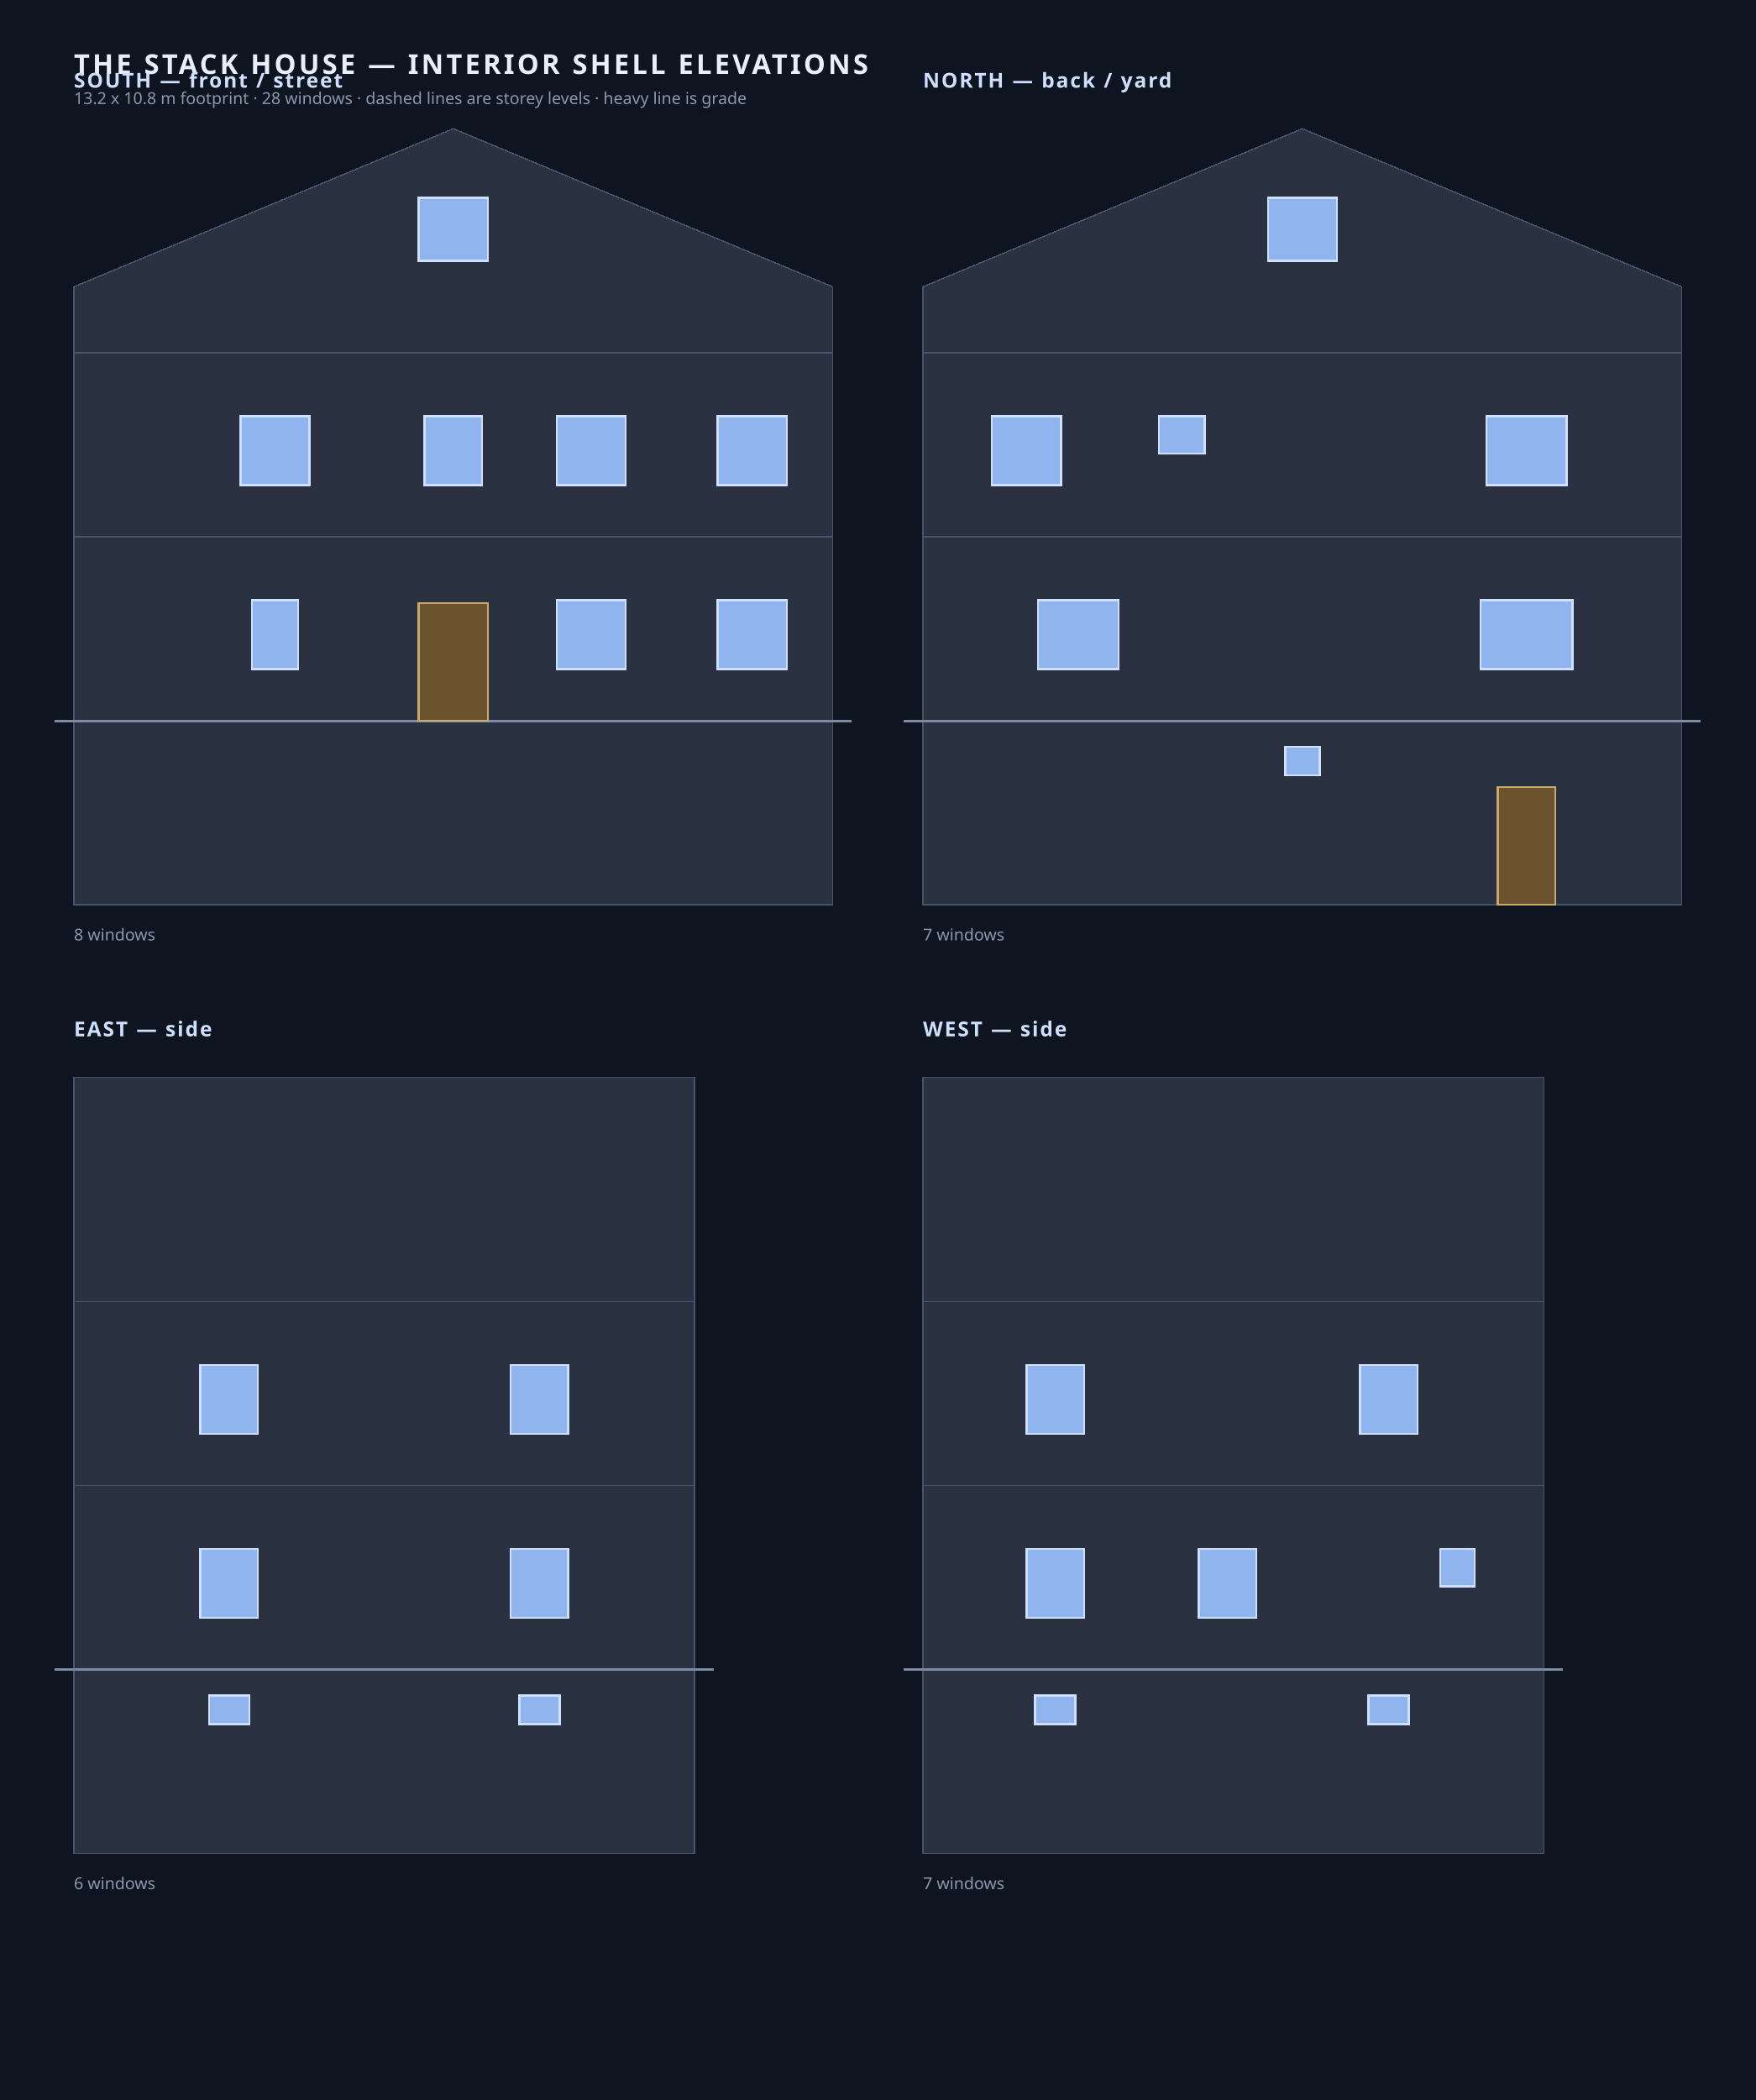
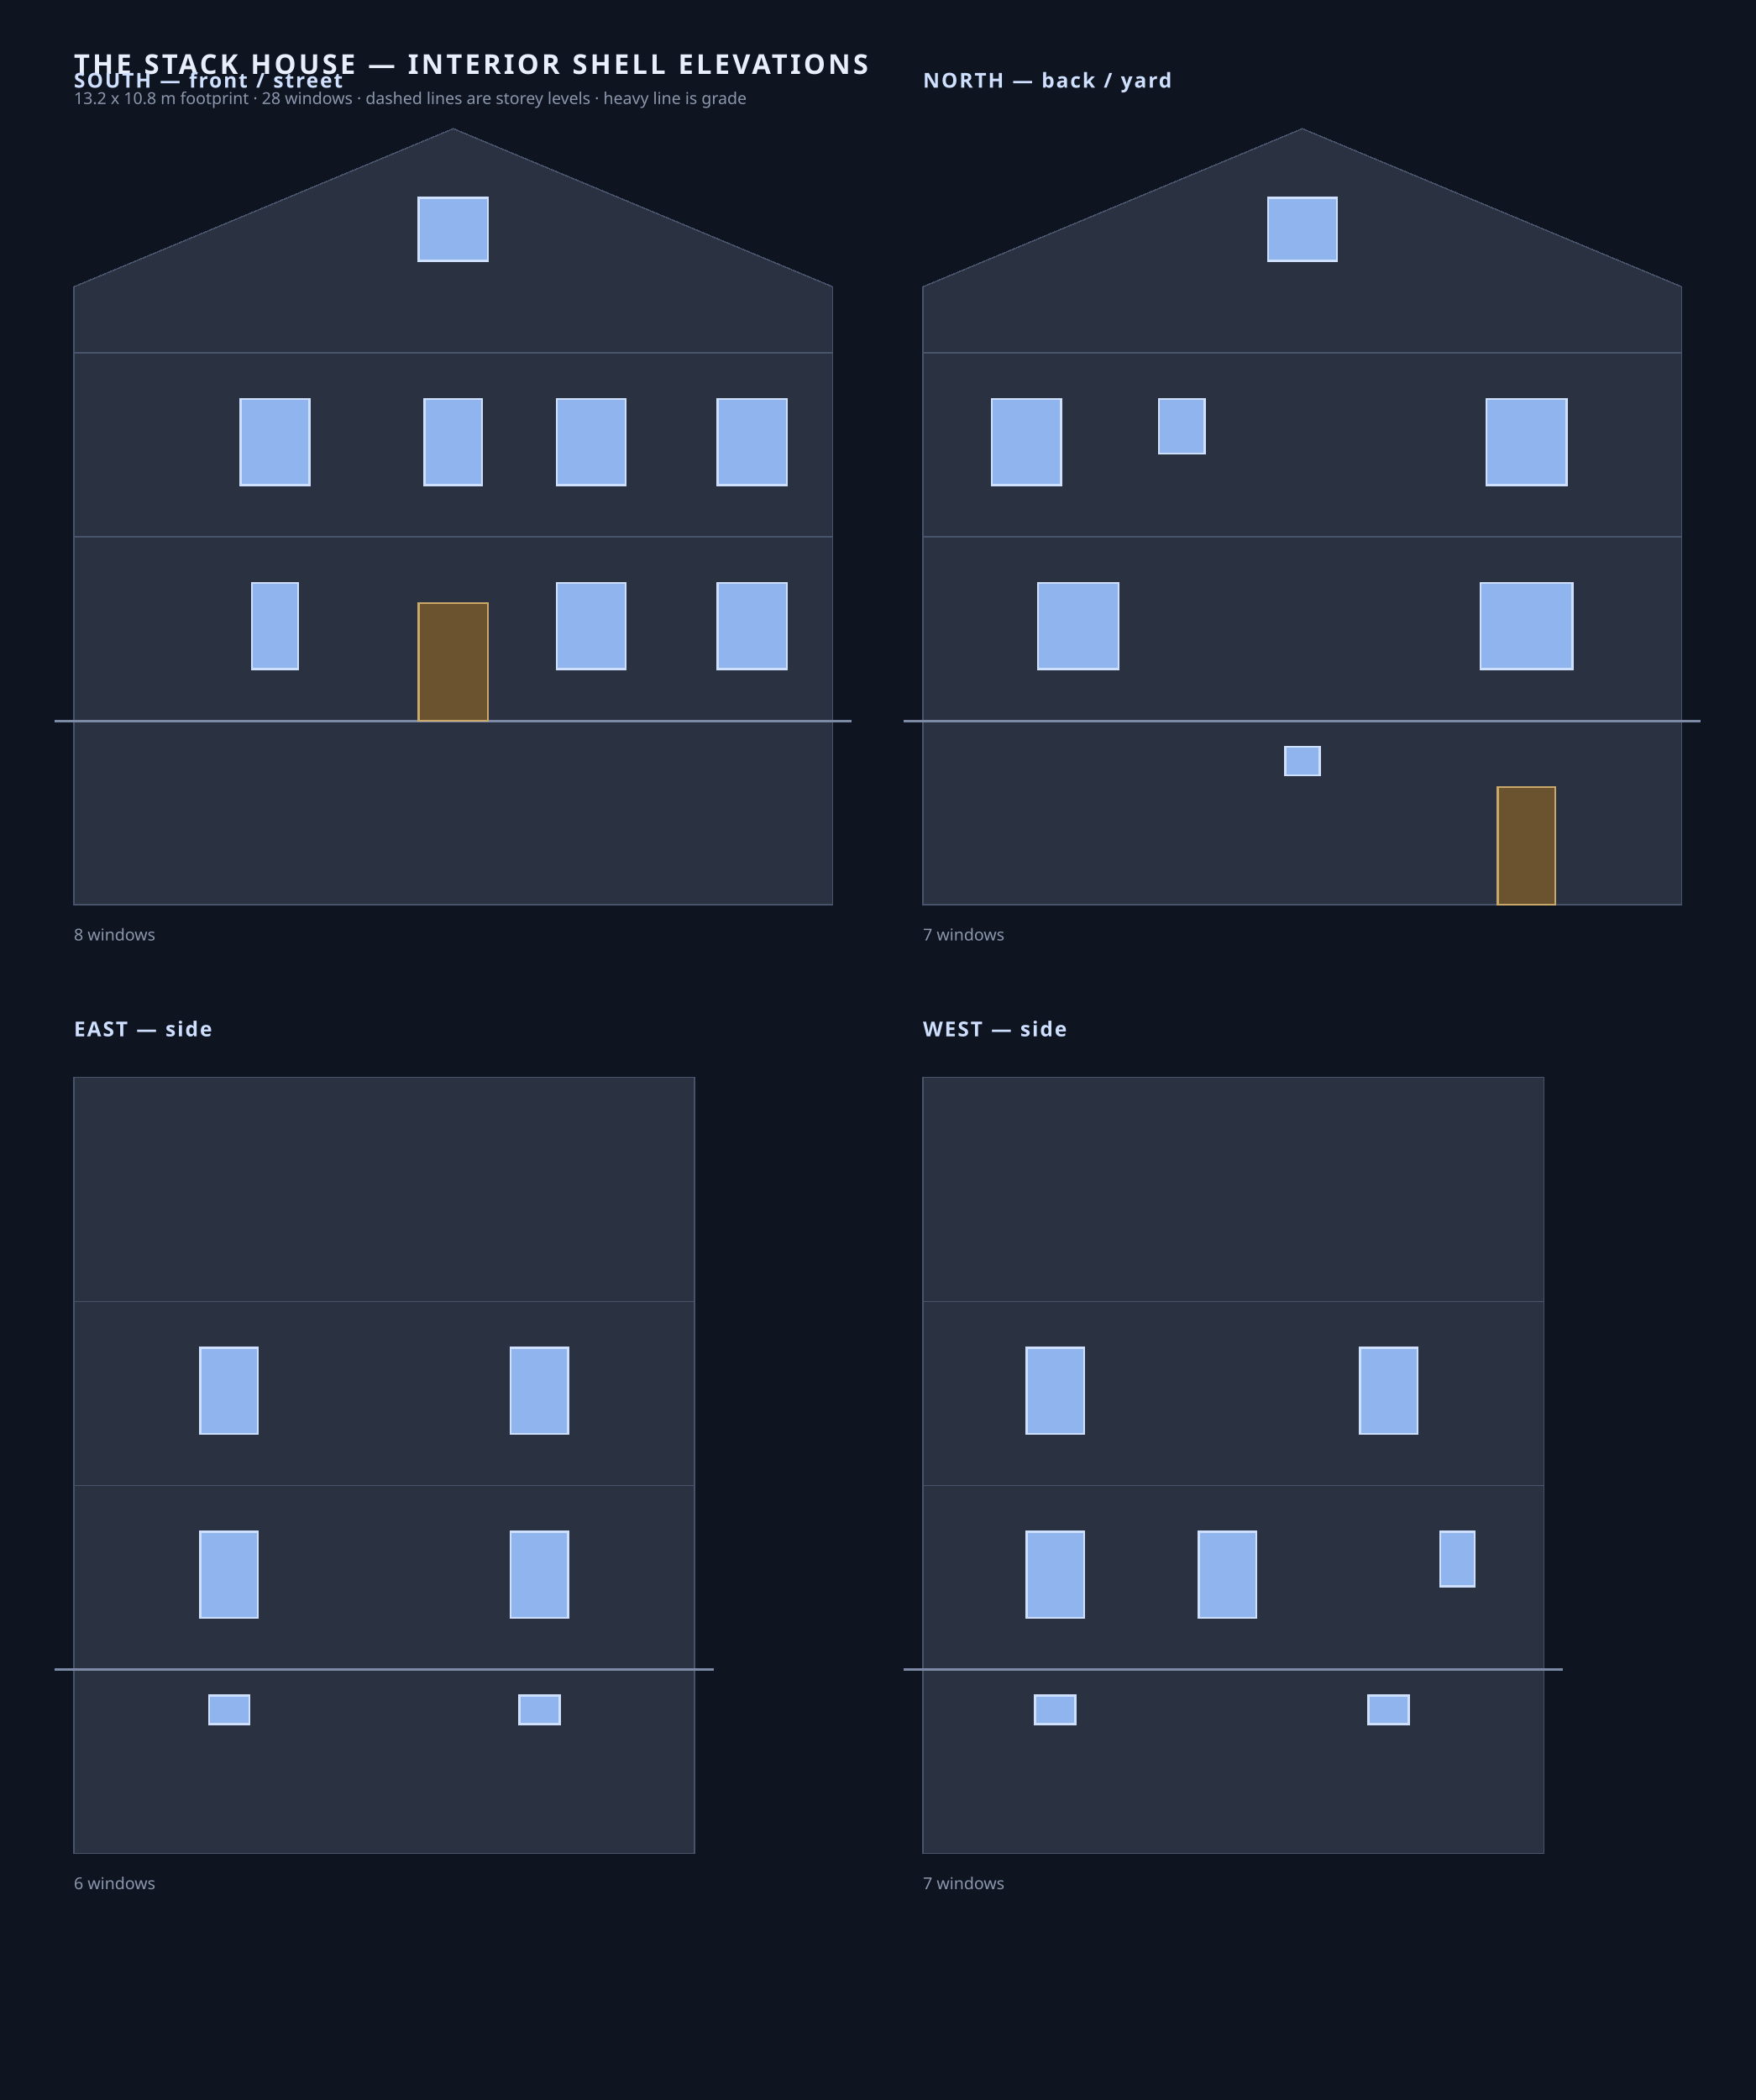
<svg xmlns="http://www.w3.org/2000/svg" width="1282.8" height="1534" viewBox="0 0 1282.8 1534">
  <style>
  rect,polygon,line{shape-rendering:crispEdges}
  .bg{fill:#0e1420}
  .wall{fill:#2a3242;stroke:#48546c;stroke-width:1}
  .below{fill:#0a0f18}
  .win{fill:#8fb4ee;stroke:#cfe0ff;stroke-width:1.5}
  .door{fill:#6b5330;stroke:#c9a86a;stroke-width:1.5}
  .floor{stroke:#48546c;stroke-width:1;stroke-dasharray:4 4}
  .grade{stroke:#7d8aa6;stroke-width:2}
  .t{fill:#cfe0ff;font:600 15px system-ui,sans-serif;letter-spacing:.08em}
  .n{fill:#8b97ad;font:12px system-ui,sans-serif}
  .h{fill:#e8eefc;font:600 20px system-ui,sans-serif;letter-spacing:.1em}
  .s{fill:#8b97ad;font:12px system-ui,sans-serif}
</style>
  <rect class="bg" x="0" y="0" width="1282.8" height="1534" />
  <text class="h" x="54" y="54">THE STACK HOUSE — INTERIOR SHELL ELEVATIONS</text>
  <text class="s" x="54" y="76">13.2 x 10.8 m footprint · 28 windows · dashed lines are storey levels · heavy line is grade</text>
  <g transform="translate(54,94)">
    <text x="0" y="-30" class="t">SOUTH — front / street</text>
    <rect x="0" y="432.6" width="554.4" height="134.4" class="below" />
    <rect x="0" y="432.6" width="554.4" height="134.4" class="wall" />
    <rect x="0" y="298.2" width="554.4" height="134.4" class="wall" />
    <rect x="0" y="163.8" width="554.4" height="134.4" class="wall" />
    <polygon class="wall" points="0,115.5 277.2,0 554.4,115.5 554.4,163.8 0,163.8" />
    <line x1="0" y1="432.6" x2="554.4" y2="432.6" class="floor" />
    <line x1="0" y1="298.2" x2="554.4" y2="298.2" class="floor" />
    <line x1="0" y1="163.8" x2="554.4" y2="163.8" class="floor" />
    <line x1="-14" y1="432.6" x2="568.4" y2="432.6" class="grade" />
-     <rect x="130.2" y="344.4" width="33.6" height="50.4" class="win" />
+     <rect x="130.2" y="331.8" width="33.6" height="63" class="win" />
    <rect x="252" y="346.5" width="50.4" height="86.1" class="door" />
-     <rect x="352.8" y="344.4" width="50.4" height="50.4" class="win" />
-     <rect x="470.4" y="344.4" width="50.4" height="50.4" class="win" />
-     <rect x="121.8" y="210" width="50.4" height="50.4" class="win" />
-     <rect x="256.2" y="210" width="42" height="50.4" class="win" />
-     <rect x="352.8" y="210" width="50.4" height="50.4" class="win" />
-     <rect x="470.4" y="210" width="50.4" height="50.4" class="win" />
+     <rect x="352.8" y="331.8" width="50.4" height="63" class="win" />
+     <rect x="470.4" y="331.8" width="50.4" height="63" class="win" />
+     <rect x="121.8" y="197.4" width="50.4" height="63" class="win" />
+     <rect x="256.2" y="197.4" width="42" height="63" class="win" />
+     <rect x="352.8" y="197.4" width="50.4" height="63" class="win" />
+     <rect x="470.4" y="197.4" width="50.4" height="63" class="win" />
    <rect x="252" y="50.4" width="50.4" height="46.2" class="win" />
    <text x="0" y="593" class="n">8 windows</text>
  </g>
  <g transform="translate(674.4,94)">
    <text x="0" y="-30" class="t">NORTH — back / yard</text>
    <rect x="0" y="432.6" width="554.4" height="134.4" class="below" />
    <rect x="0" y="432.6" width="554.4" height="134.4" class="wall" />
    <rect x="0" y="298.2" width="554.4" height="134.4" class="wall" />
    <rect x="0" y="163.8" width="554.4" height="134.4" class="wall" />
    <polygon class="wall" points="0,115.5 277.2,0 554.4,115.5 554.4,163.8 0,163.8" />
    <line x1="0" y1="432.6" x2="554.4" y2="432.6" class="floor" />
    <line x1="0" y1="298.2" x2="554.4" y2="298.2" class="floor" />
    <line x1="0" y1="163.8" x2="554.4" y2="163.8" class="floor" />
    <line x1="-14" y1="432.6" x2="568.4" y2="432.6" class="grade" />
    <rect x="420" y="480.9" width="42" height="86.1" class="door" />
    <rect x="264.6" y="451.5" width="25.2" height="21" class="win" />
-     <rect x="407.4" y="344.4" width="67.2" height="50.4" class="win" />
-     <rect x="84" y="344.4" width="58.8" height="50.4" class="win" />
-     <rect x="411.6" y="210" width="58.8" height="50.4" class="win" />
-     <rect x="172.2" y="210" width="33.6" height="27.3" class="win" />
-     <rect x="50.4" y="210" width="50.4" height="50.4" class="win" />
+     <rect x="407.4" y="331.8" width="67.2" height="63" class="win" />
+     <rect x="84" y="331.8" width="58.8" height="63" class="win" />
+     <rect x="411.6" y="197.4" width="58.8" height="63" class="win" />
+     <rect x="172.2" y="197.4" width="33.6" height="39.9" class="win" />
+     <rect x="50.4" y="197.4" width="50.4" height="63" class="win" />
    <rect x="252" y="50.4" width="50.4" height="46.2" class="win" />
    <text x="0" y="593" class="n">7 windows</text>
  </g>
  <g transform="translate(54,787)">
    <text x="0" y="-30" class="t">EAST — side</text>
    <rect x="0" y="432.6" width="453.6" height="134.4" class="below" />
    <rect x="0" y="432.6" width="453.6" height="134.4" class="wall" />
    <rect x="0" y="298.2" width="453.6" height="134.4" class="wall" />
    <rect x="0" y="163.8" width="453.6" height="134.4" class="wall" />
    <rect x="0" y="0" width="453.6" height="163.8" class="wall" />
    <line x1="0" y1="432.6" x2="453.6" y2="432.6" class="floor" />
    <line x1="0" y1="298.2" x2="453.6" y2="298.2" class="floor" />
    <line x1="0" y1="163.8" x2="453.6" y2="163.8" class="floor" />
    <line x1="-14" y1="432.6" x2="467.6" y2="432.6" class="grade" />
    <rect x="98.7" y="451.5" width="29.4" height="21" class="win" />
    <rect x="325.5" y="451.5" width="29.4" height="21" class="win" />
-     <rect x="92.4" y="344.4" width="42" height="50.4" class="win" />
-     <rect x="319.2" y="344.4" width="42" height="50.4" class="win" />
-     <rect x="92.4" y="210" width="42" height="50.4" class="win" />
-     <rect x="319.2" y="210" width="42" height="50.4" class="win" />
+     <rect x="92.4" y="331.8" width="42" height="63" class="win" />
+     <rect x="319.2" y="331.8" width="42" height="63" class="win" />
+     <rect x="92.4" y="197.4" width="42" height="63" class="win" />
+     <rect x="319.2" y="197.4" width="42" height="63" class="win" />
    <text x="0" y="593" class="n">6 windows</text>
  </g>
  <g transform="translate(674.4,787)">
    <text x="0" y="-30" class="t">WEST — side</text>
    <rect x="0" y="432.6" width="453.6" height="134.4" class="below" />
    <rect x="0" y="432.6" width="453.6" height="134.4" class="wall" />
    <rect x="0" y="298.2" width="453.6" height="134.4" class="wall" />
    <rect x="0" y="163.8" width="453.6" height="134.4" class="wall" />
    <rect x="0" y="0" width="453.6" height="163.8" class="wall" />
    <line x1="0" y1="432.6" x2="453.6" y2="432.6" class="floor" />
    <line x1="0" y1="298.2" x2="453.6" y2="298.2" class="floor" />
    <line x1="0" y1="163.8" x2="453.6" y2="163.8" class="floor" />
    <line x1="-14" y1="432.6" x2="467.6" y2="432.6" class="grade" />
    <rect x="325.5" y="451.5" width="29.4" height="21" class="win" />
    <rect x="81.9" y="451.5" width="29.4" height="21" class="win" />
-     <rect x="378" y="344.4" width="25.2" height="27.3" class="win" />
-     <rect x="201.6" y="344.4" width="42" height="50.4" class="win" />
-     <rect x="75.6" y="344.4" width="42" height="50.4" class="win" />
-     <rect x="319.2" y="210" width="42" height="50.4" class="win" />
-     <rect x="75.6" y="210" width="42" height="50.4" class="win" />
+     <rect x="378" y="331.8" width="25.2" height="39.9" class="win" />
+     <rect x="201.6" y="331.8" width="42" height="63" class="win" />
+     <rect x="75.6" y="331.8" width="42" height="63" class="win" />
+     <rect x="319.2" y="197.4" width="42" height="63" class="win" />
+     <rect x="75.6" y="197.4" width="42" height="63" class="win" />
    <text x="0" y="593" class="n">7 windows</text>
  </g>
</svg>
